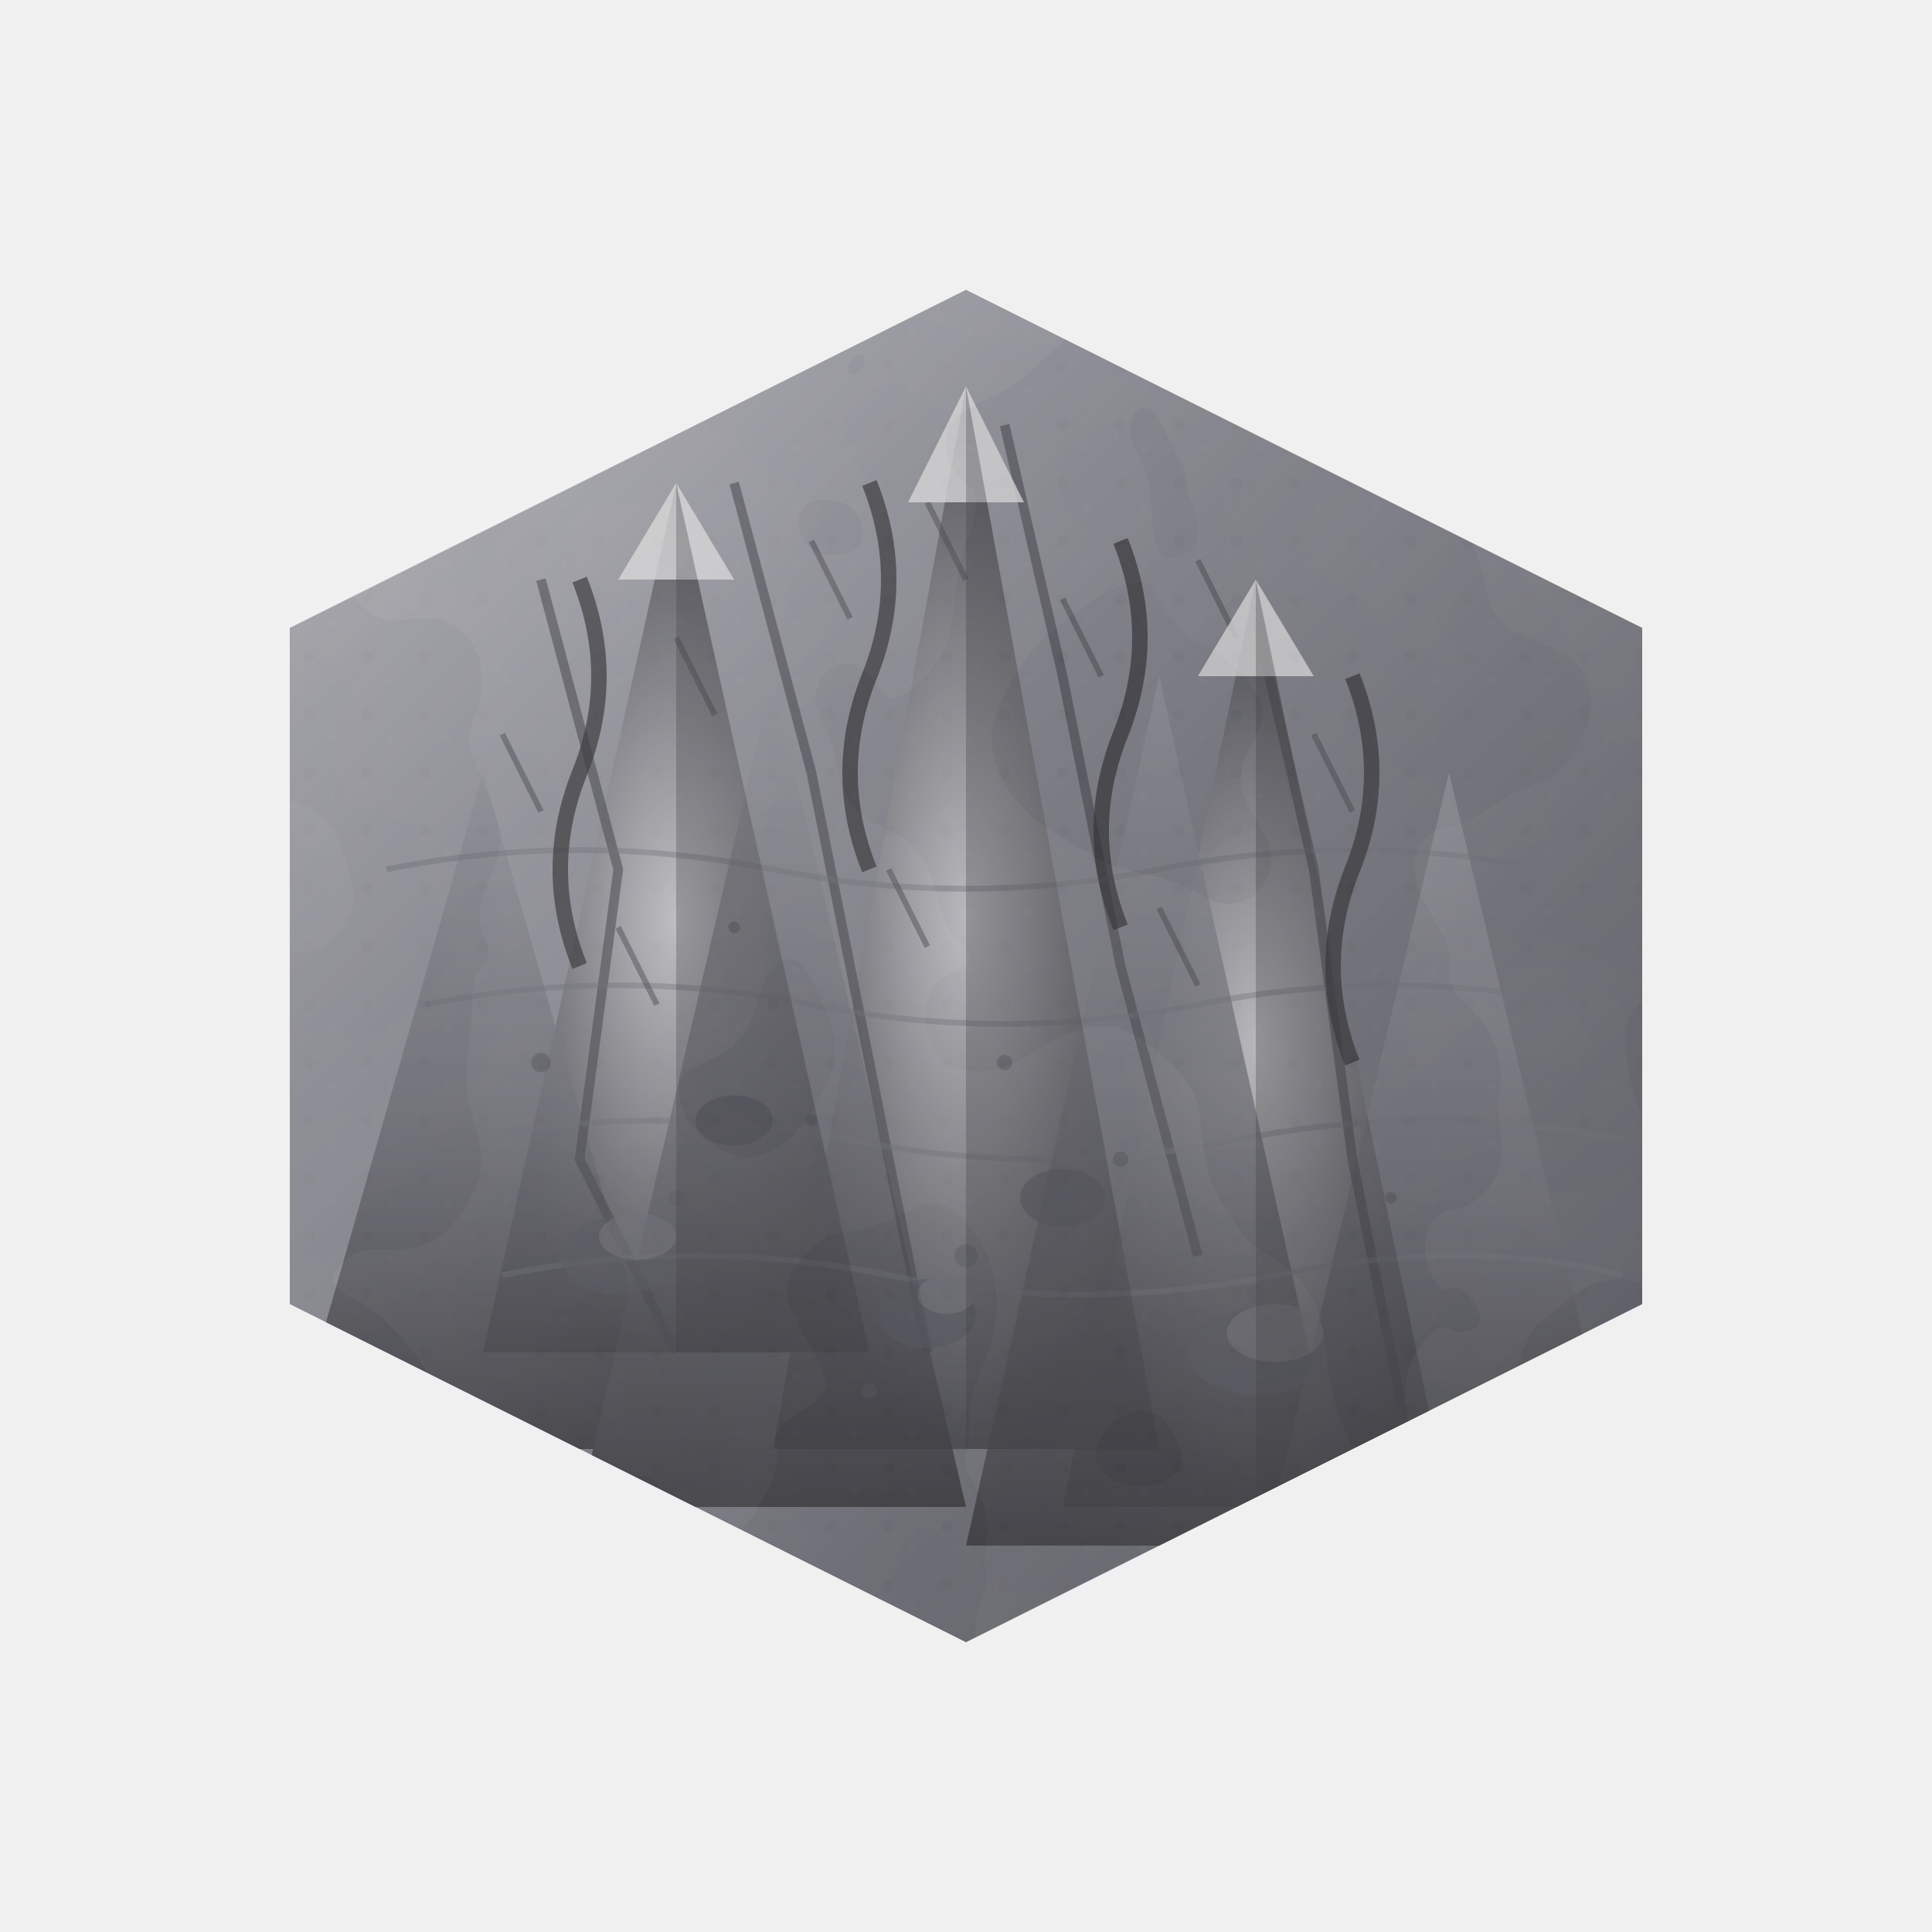
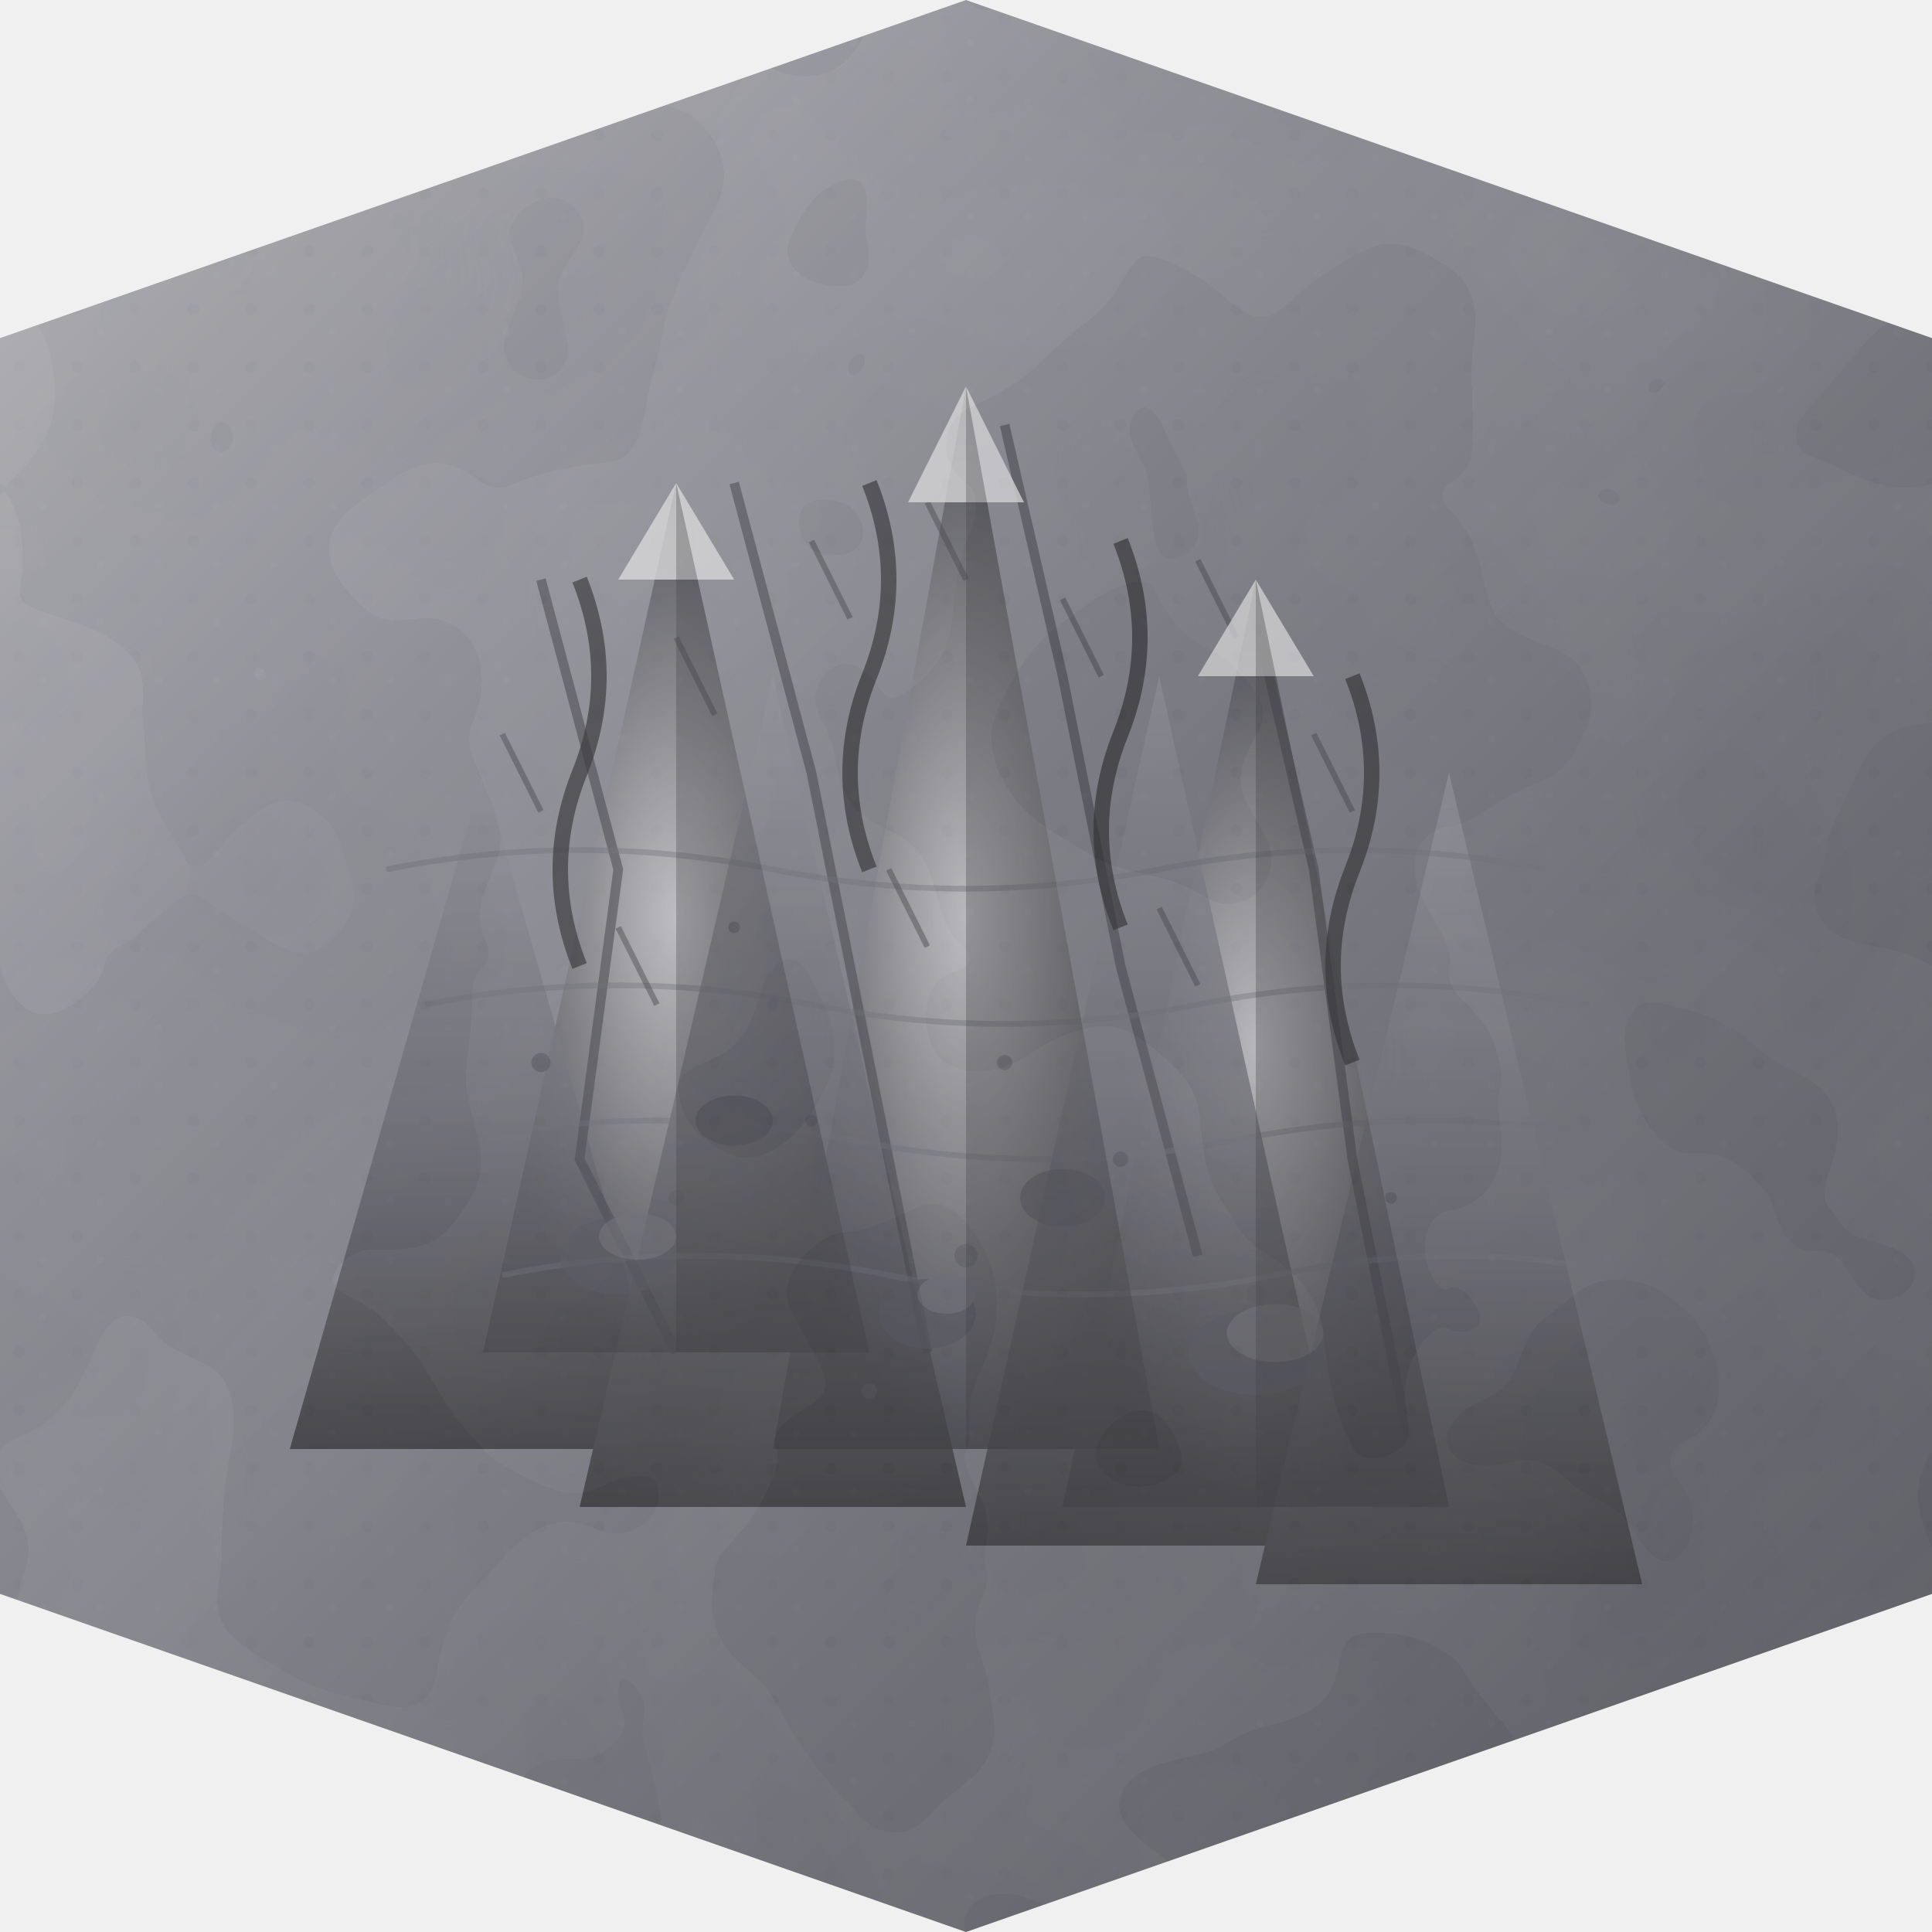
<svg xmlns="http://www.w3.org/2000/svg" viewBox="0 0 100 100">
  <defs>
    <clipPath id="hexClip">
-       <polygon points="50,15 85,32.5 85,67.5 50,85 15,67.5 15,32.5" />
+       <polygon points="50,0 100,17.5 100,82.5 50,100 0,82.5 0,17.5" />
    </clipPath>
    <linearGradient id="mountainGrad" x1="0%" y1="0%" x2="100%" y2="100%">
      <stop offset="0%" stop-color="#d4d4d8" />
      <stop offset="30%" stop-color="#a1a1aa" />
      <stop offset="70%" stop-color="#71717a" />
      <stop offset="100%" stop-color="#52525b" />
    </linearGradient>
    <radialGradient id="peakShade">
      <stop offset="0%" stop-color="#e4e4e7" />
      <stop offset="100%" stop-color="#3f3f46" />
    </radialGradient>
    <linearGradient id="cliffGrad" x1="0%" y1="0%" x2="0%" y2="100%">
      <stop offset="0%" stop-color="#a1a1aa" />
      <stop offset="50%" stop-color="#71717a" />
      <stop offset="100%" stop-color="#27272a" />
    </linearGradient>
    <pattern id="rockTexture" patternUnits="userSpaceOnUse" width="3" height="3">
      <rect width="3" height="3" fill="#52525b" />
      <circle cx="1" cy="1" r="0.3" fill="#3f3f46" opacity="0.5" />
      <circle cx="2.2" cy="2.2" r="0.2" fill="#71717a" opacity="0.3" />
    </pattern>
    <filter id="roughen">
      <feTurbulence type="fractalNoise" baseFrequency="0.04" numOctaves="3" result="noise" />
      <feColorMatrix in="noise" type="saturate" values="0" />
      <feComponentTransfer>
        <feFuncA type="discrete" tableValues="0 0.1 0.2 0.1" />
      </feComponentTransfer>
      <feComposite operator="over" in2="SourceGraphic" />
    </filter>
  </defs>
  <g clip-path="url(#hexClip)">
-     <polygon points="50,15 85,32.5 85,67.5 50,85 15,67.5 15,32.5" fill="url(#mountainGrad)" />
+     <polygon points="50,0 100,17.5 100,82.5 50,100 0,82.5 0,17.5" fill="url(#mountainGrad)" />
    <g opacity="0.9">
      <polygon points="25,70 35,25 45,70" fill="url(#peakShade)" />
      <polygon points="40,75 50,20 60,75" fill="url(#peakShade)" />
      <polygon points="55,78 65,30 75,78" fill="url(#peakShade)" />
    </g>
    <g opacity="0.8">
      <polygon points="15,75 25,40 35,75" fill="url(#cliffGrad)" />
      <polygon points="30,78 40,35 50,78" fill="url(#cliffGrad)" />
      <polygon points="50,80 60,35 70,80" fill="url(#cliffGrad)" />
      <polygon points="65,82 75,40 85,82" fill="url(#cliffGrad)" />
    </g>
    <g stroke="#3f3f46" stroke-width="0.5" fill="none" opacity="0.6">
      <path d="M 28,30 L 32,45 L 30,60 L 35,70" />
      <path d="M 38,25 L 42,40 L 45,55 L 48,70" />
      <path d="M 52,22 L 55,35 L 58,50 L 62,65" />
      <path d="M 65,32 L 68,45 L 70,60 L 73,75" />
    </g>
    <g stroke="#71717a" stroke-width="0.3" fill="none" opacity="0.4">
      <path d="M 20,45 Q 30,43 40,45 Q 50,47 60,45 Q 70,43 80,45" />
      <path d="M 22,52 Q 32,50 42,52 Q 52,54 62,52 Q 72,50 82,52" />
      <path d="M 24,59 Q 34,57 44,59 Q 54,61 64,59 Q 74,57 84,59" />
      <path d="M 26,66 Q 36,64 46,66 Q 56,68 66,66 Q 76,64 84,66" />
    </g>
    <g stroke="#27272a" stroke-width="0.8" fill="none" opacity="0.7">
      <path d="M 30,30 Q 32,35 30,40 Q 28,45 30,50" />
      <path d="M 45,25 Q 47,30 45,35 Q 43,40 45,45" />
      <path d="M 58,28 Q 60,33 58,38 Q 56,43 58,48" />
      <path d="M 70,35 Q 72,40 70,45 Q 68,50 70,55" />
    </g>
    <g stroke="#3f3f46" stroke-width="0.3" fill="none" opacity="0.5">
      <path d="M 26,38 L 28,42" />
      <path d="M 35,33 L 37,37" />
      <path d="M 42,28 L 44,32" />
      <path d="M 48,26 L 50,30" />
      <path d="M 55,31 L 57,35" />
      <path d="M 62,29 L 64,33" />
      <path d="M 68,38 L 70,42" />
      <path d="M 32,48 L 34,52" />
      <path d="M 46,45 L 48,49" />
      <path d="M 60,47 L 62,51" />
    </g>
    <g opacity="0.6">
      <ellipse cx="32" cy="65" rx="3" ry="2" fill="#52525b" />
      <ellipse cx="33" cy="64" rx="2" ry="1.2" fill="#71717a" />
      <ellipse cx="48" cy="68" rx="2.5" ry="1.8" fill="#52525b" />
      <ellipse cx="49" cy="67" rx="1.5" ry="1" fill="#71717a" />
      <ellipse cx="65" cy="70" rx="3.5" ry="2.2" fill="#52525b" />
      <ellipse cx="66" cy="69" rx="2.5" ry="1.5" fill="#71717a" />
      <ellipse cx="38" cy="58" rx="2" ry="1.3" fill="#52525b" />
      <ellipse cx="55" cy="62" rx="2.2" ry="1.5" fill="#52525b" />
    </g>
    <g opacity="0.4">
      <circle cx="28" cy="55" r="0.5" fill="#3f3f46" />
      <circle cx="35" cy="62" r="0.4" fill="#52525b" />
      <circle cx="42" cy="58" r="0.3" fill="#3f3f46" />
      <circle cx="50" cy="65" r="0.6" fill="#52525b" />
      <circle cx="58" cy="60" r="0.4" fill="#3f3f46" />
      <circle cx="65" cy="67" r="0.5" fill="#52525b" />
      <circle cx="72" cy="62" r="0.3" fill="#3f3f46" />
      <circle cx="45" cy="72" r="0.4" fill="#52525b" />
      <circle cx="38" cy="48" r="0.3" fill="#3f3f46" />
      <circle cx="52" cy="55" r="0.4" fill="#52525b" />
    </g>
    <g fill="#ffffff" opacity="0.8">
      <polygon points="35,25 38,30 32,30" />
      <polygon points="50,20 53,26 47,26" />
      <polygon points="65,30 68,35 62,35" />
    </g>
    <g fill="#27272a" opacity="0.3">
      <polygon points="35,25 45,70 35,70" />
      <polygon points="50,20 60,75 50,75" />
      <polygon points="65,30 75,78 65,78" />
    </g>
-     <polygon points="50,15 85,32.5 85,67.5 50,85 15,67.5 15,32.5" fill="url(#rockTexture)" filter="url(#roughen)" opacity="0.3" />
+     <polygon points="50,0 100,17.5 100,82.5 50,100 0,82.5 0,17.5" fill="url(#rockTexture)" filter="url(#roughen)" opacity="0.3" />
  </g>
</svg>
